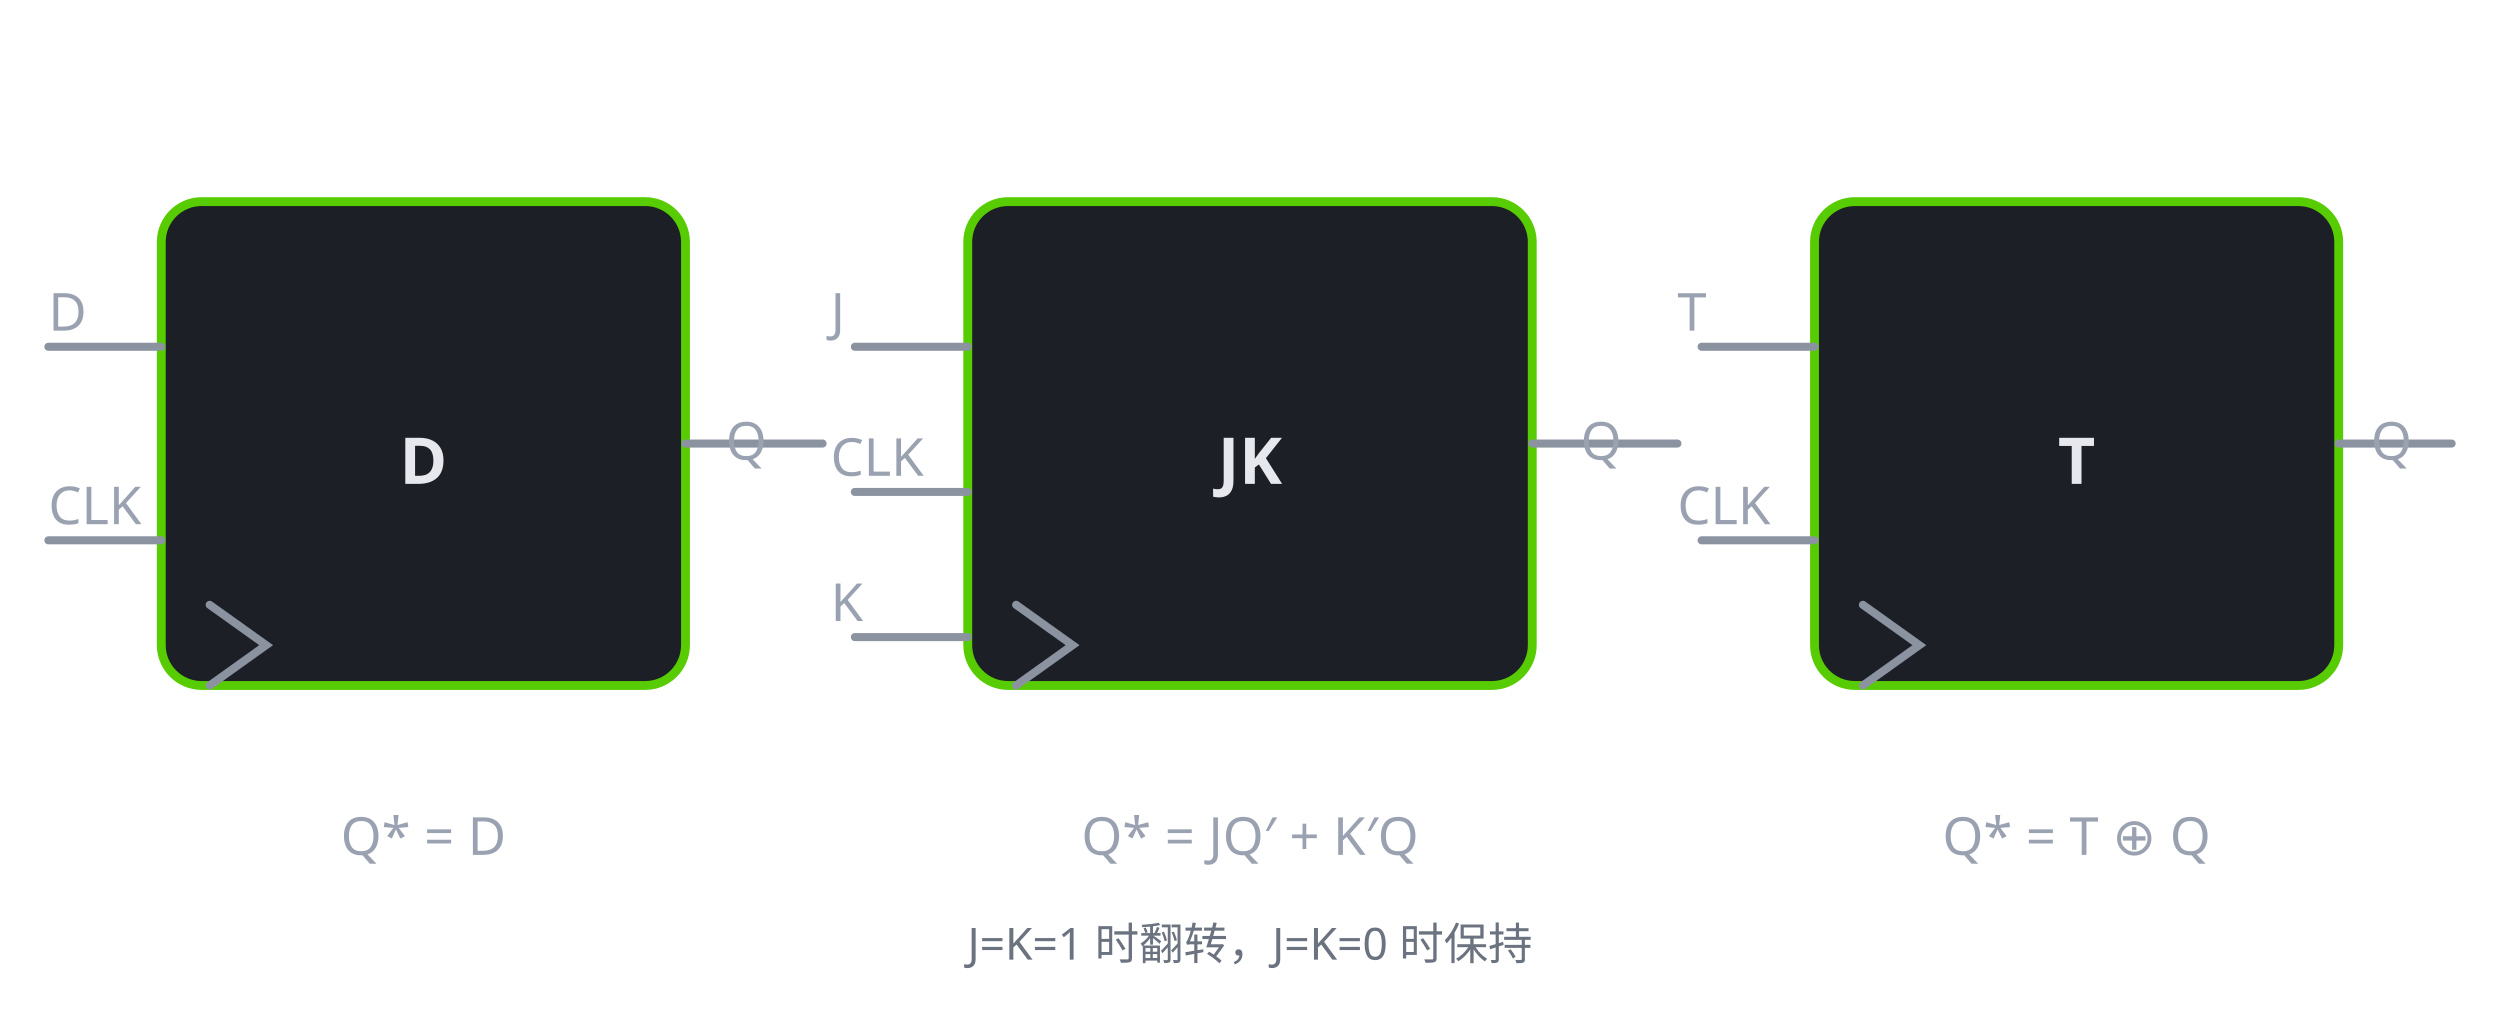
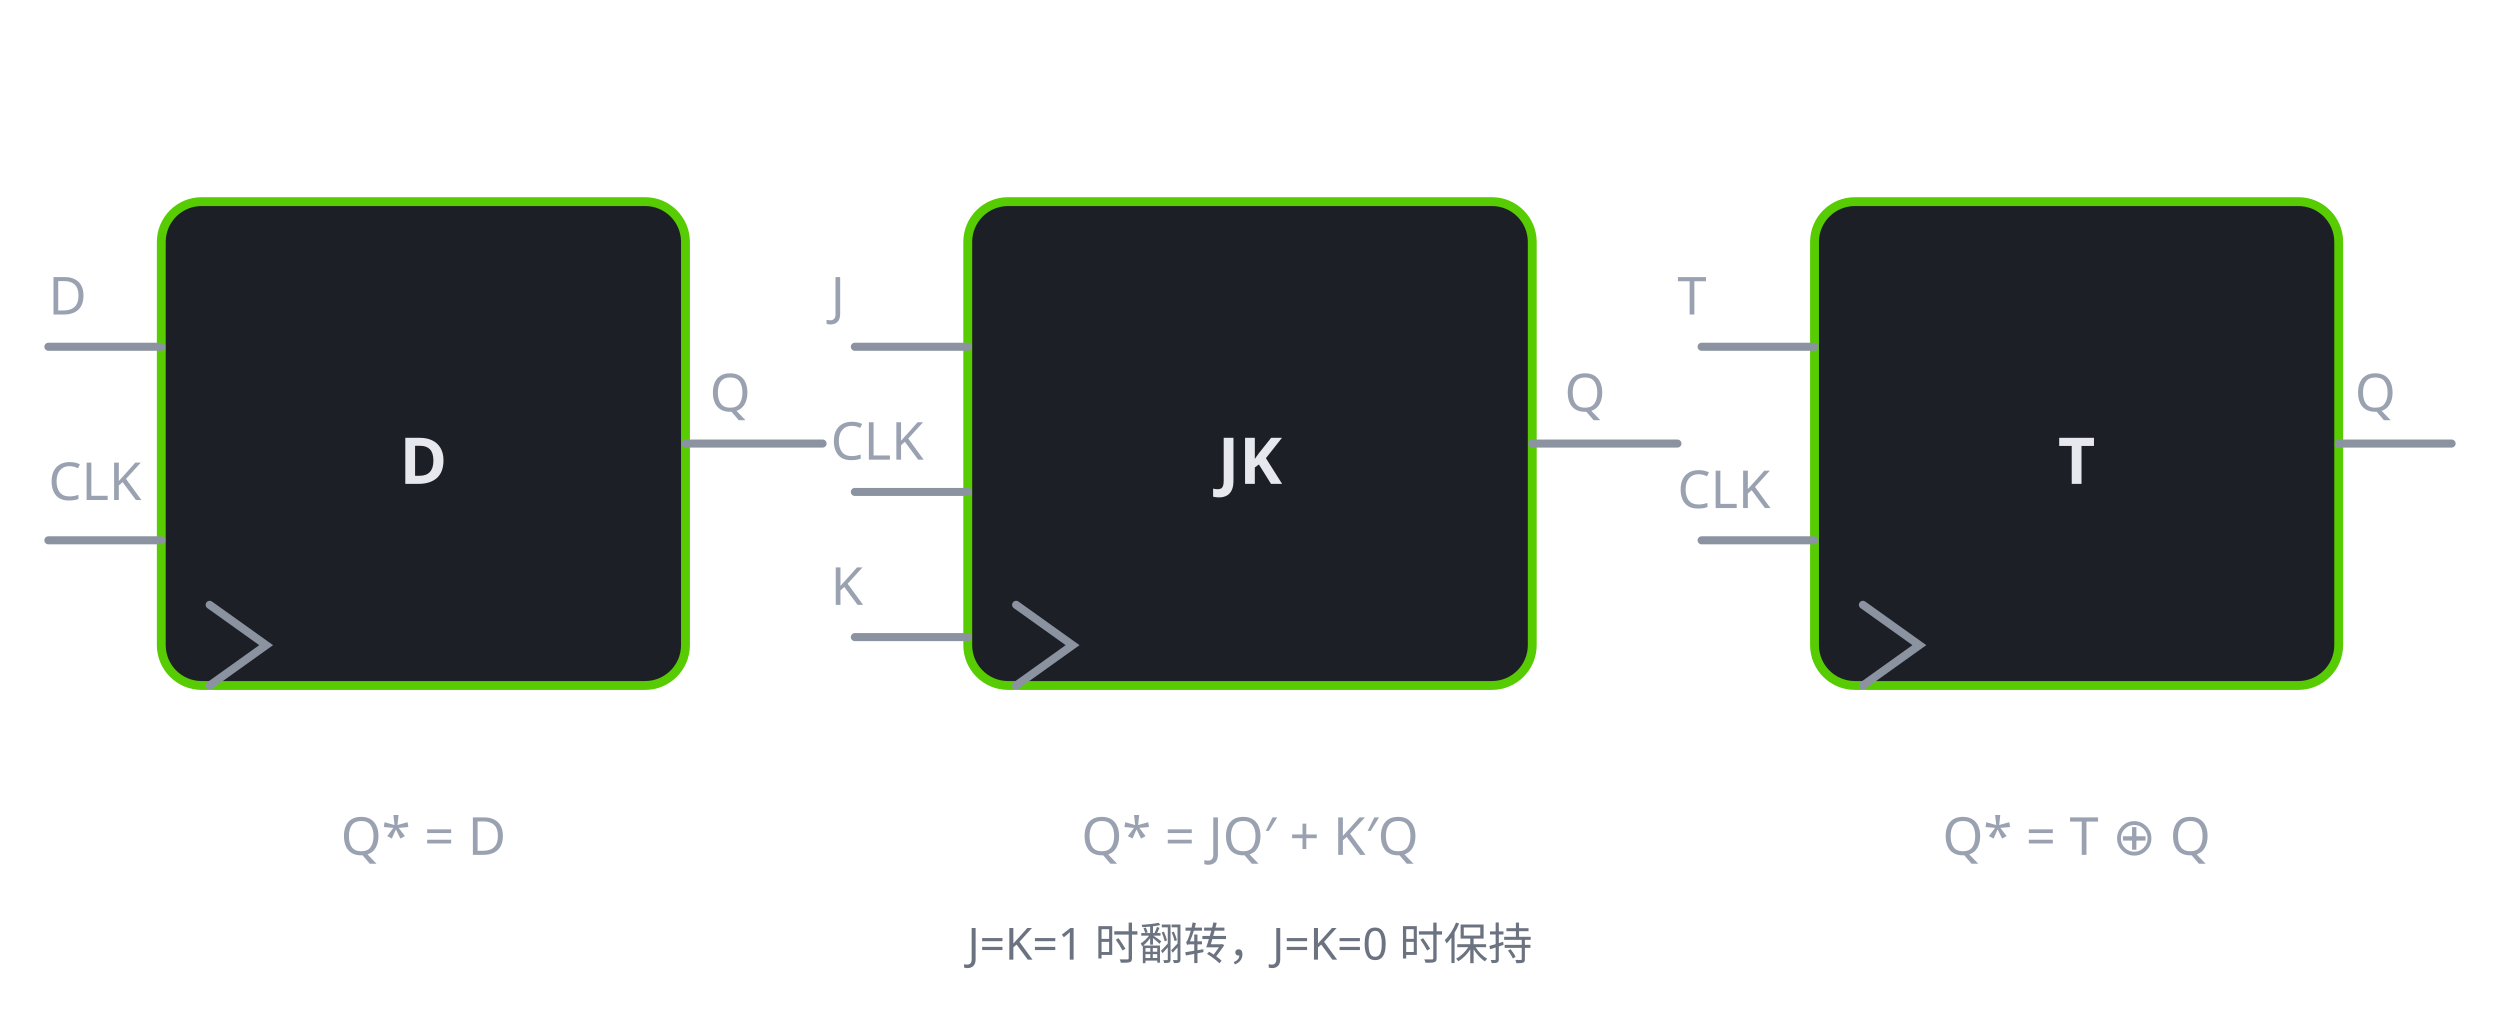
<svg xmlns="http://www.w3.org/2000/svg" viewBox="0 0 620 250" role="img" aria-label="D、JK、T 三种触发器的符号与特性方程">
  <g fill="#1c1f26" stroke="#58cc02" stroke-width="2.2" rx="8">
    <rect x="40" y="50" width="130" height="120" rx="10" />
    <rect x="240" y="50" width="140" height="120" rx="10" />
    <rect x="450" y="50" width="130" height="120" rx="10" />
  </g>
  <g fill="none" stroke="#8b93a1" stroke-width="2" stroke-linecap="round">
    <path d="M12 86h28M12 134h28M170 110h34" />
    <path d="M212 86h28M212 122h28M212 158h28M380 110h36" />
    <path d="M422 86h28M422 134h28M580 110h28" />
    <path d="M52 150l14 10-14 10" />
    <path d="M252 150l14 10-14 10" />
    <path d="M462 150l14 10-14 10" />
  </g>
  <g font-family="Segoe UI, Microsoft YaHei, sans-serif" fill="#9aa2b1" font-size="13">
-     <text x="12" y="82">D</text>
-     <text x="12" y="130">CLK</text>
-     <text x="180" y="114">Q</text>
-     <text x="206" y="82">J</text>
-     <text x="206" y="118">CLK</text>
-     <text x="206" y="154">K</text>
-     <text x="392" y="114">Q</text>
-     <text x="416" y="82">T</text>
-     <text x="416" y="130">CLK</text>
-     <text x="588" y="114">Q</text>
+     <text x="12" y="78">D</text>
+     <text x="12" y="124">CLK</text>
+     <text x="176" y="102">Q</text>
+     <text x="206" y="78">J</text>
+     <text x="206" y="114">CLK</text>
+     <text x="206" y="150">K</text>
+     <text x="388" y="102">Q</text>
+     <text x="416" y="78">T</text>
+     <text x="416" y="126">CLK</text>
+     <text x="584" y="102">Q</text>
  </g>
  <g font-family="Segoe UI, Microsoft YaHei, sans-serif" text-anchor="middle">
    <text x="105" y="120" fill="#e6e8ee" font-size="16" font-weight="600">D</text>
    <text x="310" y="120" fill="#e6e8ee" font-size="16" font-weight="600">JK</text>
    <text x="515" y="120" fill="#e6e8ee" font-size="16" font-weight="600">T</text>
    <text x="105" y="212" fill="#9aa2b1" font-size="13">Q* = D</text>
    <text x="310" y="212" fill="#9aa2b1" font-size="13">Q* = JQ′ + K′Q</text>
    <text x="515" y="212" fill="#9aa2b1" font-size="13">Q* = T ⊕ Q</text>
    <text x="310" y="238" fill="#6b7280" font-size="11">J=K=1 时翻转，J=K=0 时保持</text>
  </g>
</svg>
